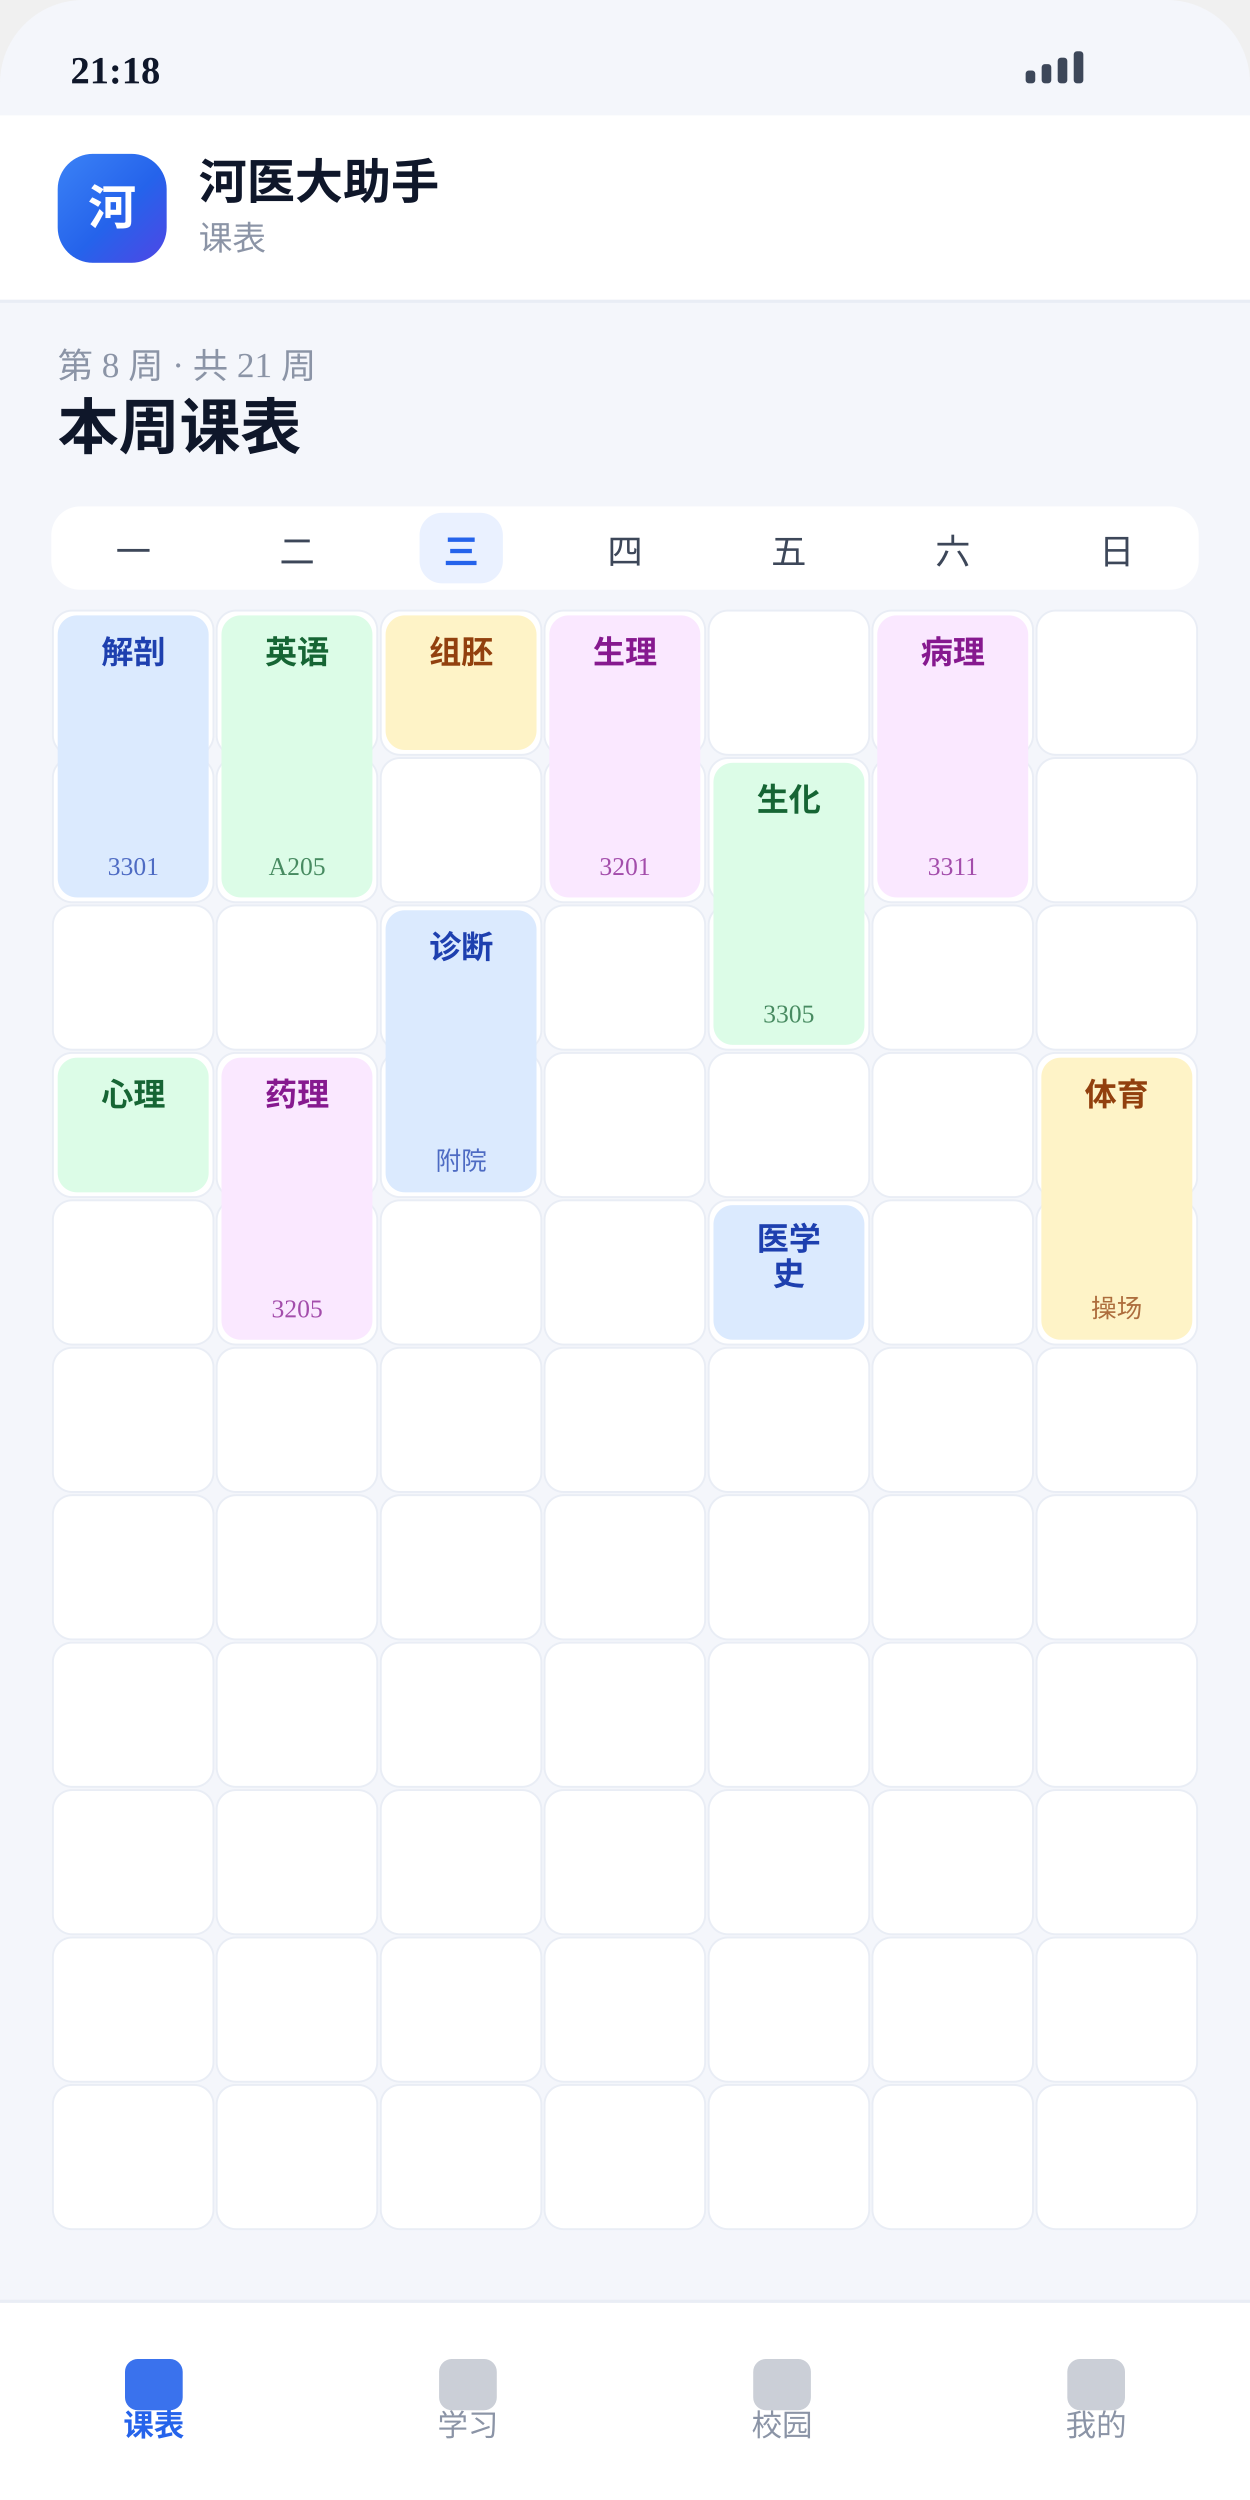
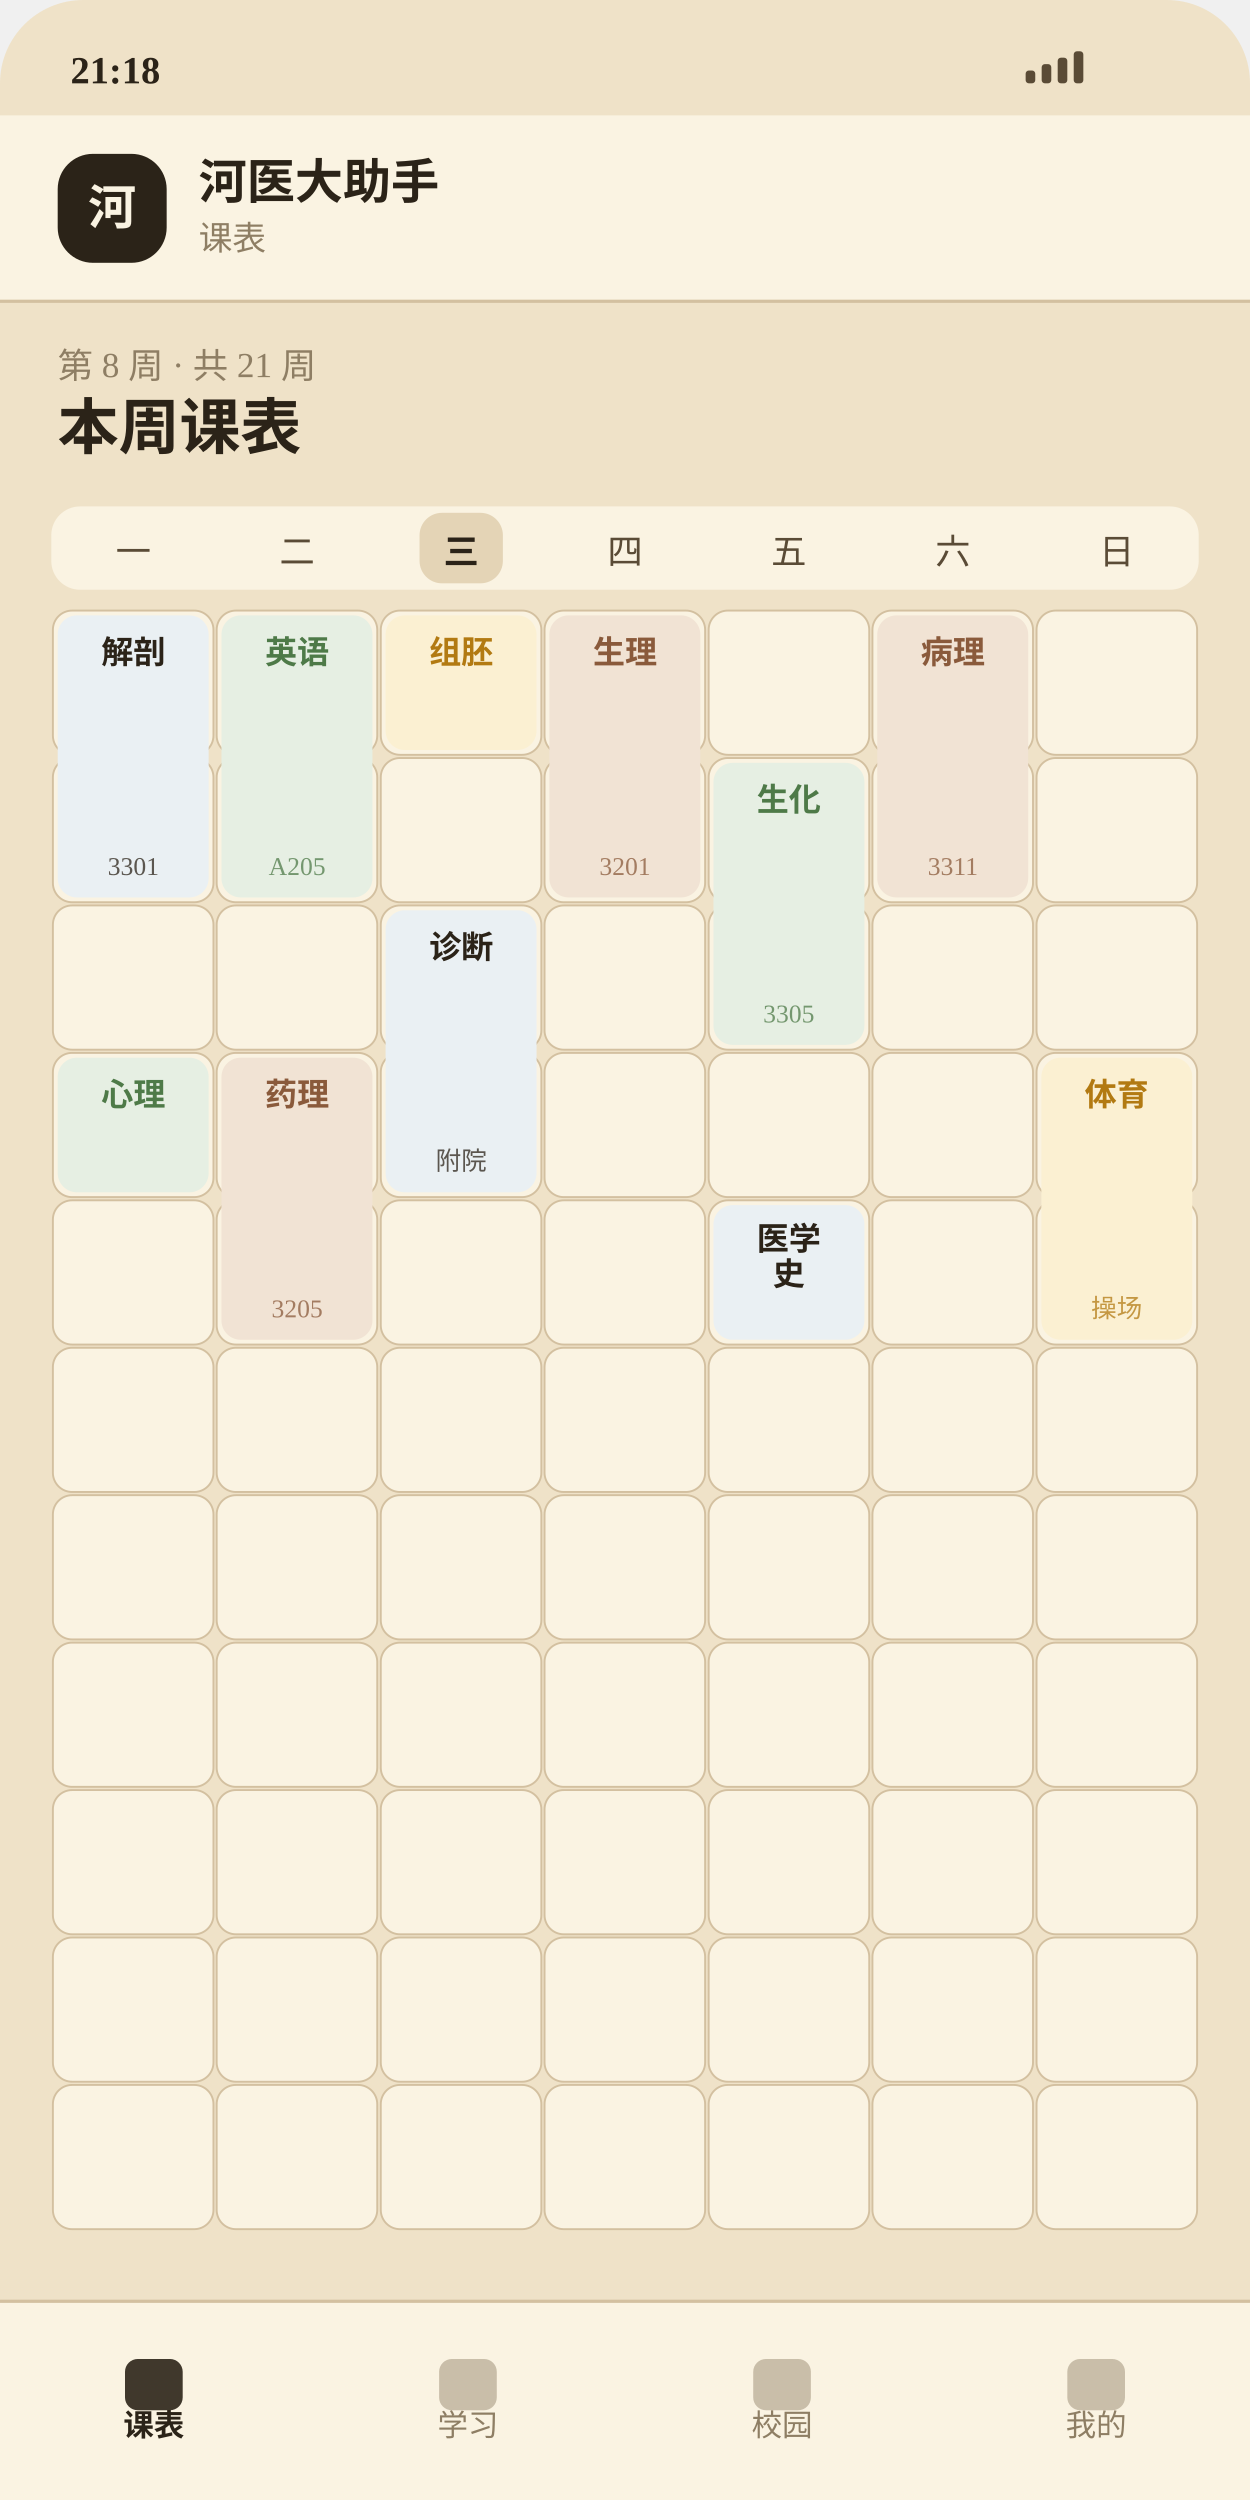
<svg xmlns="http://www.w3.org/2000/svg" width="390" height="780" viewBox="0 0 390 780" fill="none">
  <defs>
    <linearGradient id="brand" x1="0" y1="0" x2="1" y2="1">
-       <stop offset="0%" stop-color="#3b82f6" />
-       <stop offset="55%" stop-color="#2563eb" />
-       <stop offset="100%" stop-color="#4f46e5" />
+       <stop offset="0%" stop-color="#2B2318" />
+       <stop offset="55%" stop-color="#2B2318" />
+       <stop offset="100%" stop-color="#2B2318" />
    </linearGradient>
    <linearGradient id="hero" x1="0" y1="0" x2="1" y2="1">
-       <stop offset="0%" stop-color="#3b82f6" />
-       <stop offset="60%" stop-color="#2563eb" />
-       <stop offset="100%" stop-color="#4f46e5" />
+       <stop offset="0%" stop-color="#2B2318" />
+       <stop offset="60%" stop-color="#2B2318" />
+       <stop offset="100%" stop-color="#2B2318" />
    </linearGradient>
    <filter id="sh" x="-20%" y="-20%" width="140%" height="140%">
-       <feDropShadow dx="0" dy="2" stdDeviation="3" flood-color="#0f172a" flood-opacity="0.07" />
+       <feDropShadow dx="0" dy="2" stdDeviation="3" flood-color="#2B2318" flood-opacity="0.07" />
    </filter>
  </defs>
-   <rect x="0" y="0" width="390" height="780" rx="26" fill="#f4f6fb" />
-   <text x="22" y="26" font-size="12" font-weight="600" fill="#0f172a">21:18</text>
-   <rect x="320" y="22" width="3" height="4" rx="1" fill="#3d4759" />
-   <rect x="325" y="20" width="3" height="6" rx="1" fill="#3d4759" />
-   <rect x="330" y="18" width="3" height="8" rx="1" fill="#3d4759" />
-   <rect x="335" y="16" width="3" height="10" rx="1" fill="#3d4759" />
-   <rect x="0" y="36" width="390" height="58" fill="#ffffff" />
+   <rect x="0" y="0" width="390" height="780" rx="26" fill="#EFE2C8" />
+   <text x="22" y="26" font-size="12" font-weight="600" fill="#2B2318">21:18</text>
+   <rect x="320" y="22" width="3" height="4" rx="1" fill="#5A4B36" />
+   <rect x="325" y="20" width="3" height="6" rx="1" fill="#5A4B36" />
+   <rect x="330" y="18" width="3" height="8" rx="1" fill="#5A4B36" />
+   <rect x="335" y="16" width="3" height="10" rx="1" fill="#5A4B36" />
+   <rect x="0" y="36" width="390" height="58" fill="#FAF3E2" />
  <rect x="18" y="48" width="34" height="34" rx="11" fill="url(#brand)" />
-   <text x="35" y="70" font-size="15" font-weight="700" fill="#fff" text-anchor="middle" font-family="sans-serif">河</text>
-   <text x="62" y="62" font-size="15" font-weight="700" fill="#0f172a">河医大助手</text>
-   <text x="62" y="78" font-size="10.5" fill="#8b94a6">课表</text>
-   <line x1="0" y1="94" x2="390" y2="94" stroke="#e9edf5" />
-   <text x="18" y="118" font-size="11" fill="#8b94a6">第 8 周 · 共 21 周</text>
-   <text x="18" y="140" font-size="19" font-weight="700" fill="#0f172a">本周课表</text>
-   <rect x="16" y="158" width="358" height="26" rx="9" fill="#ffffff" />
-   <text x="41.6" y="176" font-size="11" font-weight="500" fill="#3d4759" text-anchor="middle">一</text>
-   <text x="92.7" y="176" font-size="11" font-weight="500" fill="#3d4759" text-anchor="middle">二</text>
-   <rect x="130.9" y="160" width="26.0" height="22" rx="7" fill="#eaf1ff" />
-   <text x="143.9" y="176" font-size="11" font-weight="700" fill="#2563eb" text-anchor="middle">三</text>
-   <text x="195.0" y="176" font-size="11" font-weight="500" fill="#3d4759" text-anchor="middle">四</text>
-   <text x="246.1" y="176" font-size="11" font-weight="500" fill="#3d4759" text-anchor="middle">五</text>
-   <text x="297.3" y="176" font-size="11" font-weight="500" fill="#3d4759" text-anchor="middle">六</text>
-   <text x="348.4" y="176" font-size="11" font-weight="500" fill="#3d4759" text-anchor="middle">日</text>
-   <rect x="16.5" y="190.5" width="50.1" height="45" rx="6" fill="#ffffff" stroke="#e9edf5" stroke-width="0.6" />
-   <rect x="67.6" y="190.5" width="50.1" height="45" rx="6" fill="#ffffff" stroke="#e9edf5" stroke-width="0.6" />
-   <rect x="118.8" y="190.5" width="50.1" height="45" rx="6" fill="#ffffff" stroke="#e9edf5" stroke-width="0.6" />
-   <rect x="169.9" y="190.5" width="50.1" height="45" rx="6" fill="#ffffff" stroke="#e9edf5" stroke-width="0.6" />
-   <rect x="221.1" y="190.5" width="50.1" height="45" rx="6" fill="#ffffff" stroke="#e9edf5" stroke-width="0.6" />
-   <rect x="272.2" y="190.5" width="50.1" height="45" rx="6" fill="#ffffff" stroke="#e9edf5" stroke-width="0.6" />
-   <rect x="323.4" y="190.5" width="50.1" height="45" rx="6" fill="#ffffff" stroke="#e9edf5" stroke-width="0.6" />
-   <rect x="16.5" y="236.5" width="50.1" height="45" rx="6" fill="#ffffff" stroke="#e9edf5" stroke-width="0.6" />
-   <rect x="67.6" y="236.5" width="50.1" height="45" rx="6" fill="#ffffff" stroke="#e9edf5" stroke-width="0.6" />
-   <rect x="118.8" y="236.5" width="50.1" height="45" rx="6" fill="#ffffff" stroke="#e9edf5" stroke-width="0.6" />
-   <rect x="169.9" y="236.5" width="50.1" height="45" rx="6" fill="#ffffff" stroke="#e9edf5" stroke-width="0.6" />
-   <rect x="221.1" y="236.5" width="50.1" height="45" rx="6" fill="#ffffff" stroke="#e9edf5" stroke-width="0.6" />
-   <rect x="272.2" y="236.5" width="50.1" height="45" rx="6" fill="#ffffff" stroke="#e9edf5" stroke-width="0.6" />
-   <rect x="323.4" y="236.5" width="50.1" height="45" rx="6" fill="#ffffff" stroke="#e9edf5" stroke-width="0.6" />
-   <rect x="16.5" y="282.5" width="50.1" height="45" rx="6" fill="#ffffff" stroke="#e9edf5" stroke-width="0.6" />
-   <rect x="67.6" y="282.5" width="50.1" height="45" rx="6" fill="#ffffff" stroke="#e9edf5" stroke-width="0.6" />
-   <rect x="118.8" y="282.5" width="50.1" height="45" rx="6" fill="#ffffff" stroke="#e9edf5" stroke-width="0.6" />
-   <rect x="169.9" y="282.5" width="50.1" height="45" rx="6" fill="#ffffff" stroke="#e9edf5" stroke-width="0.6" />
-   <rect x="221.1" y="282.5" width="50.1" height="45" rx="6" fill="#ffffff" stroke="#e9edf5" stroke-width="0.6" />
-   <rect x="272.2" y="282.5" width="50.1" height="45" rx="6" fill="#ffffff" stroke="#e9edf5" stroke-width="0.6" />
-   <rect x="323.4" y="282.5" width="50.1" height="45" rx="6" fill="#ffffff" stroke="#e9edf5" stroke-width="0.6" />
-   <rect x="16.5" y="328.5" width="50.1" height="45" rx="6" fill="#ffffff" stroke="#e9edf5" stroke-width="0.6" />
-   <rect x="67.6" y="328.5" width="50.1" height="45" rx="6" fill="#ffffff" stroke="#e9edf5" stroke-width="0.6" />
-   <rect x="118.8" y="328.5" width="50.1" height="45" rx="6" fill="#ffffff" stroke="#e9edf5" stroke-width="0.6" />
-   <rect x="169.9" y="328.5" width="50.1" height="45" rx="6" fill="#ffffff" stroke="#e9edf5" stroke-width="0.6" />
-   <rect x="221.1" y="328.5" width="50.1" height="45" rx="6" fill="#ffffff" stroke="#e9edf5" stroke-width="0.6" />
-   <rect x="272.2" y="328.5" width="50.1" height="45" rx="6" fill="#ffffff" stroke="#e9edf5" stroke-width="0.6" />
-   <rect x="323.4" y="328.5" width="50.1" height="45" rx="6" fill="#ffffff" stroke="#e9edf5" stroke-width="0.6" />
-   <rect x="16.5" y="374.5" width="50.1" height="45" rx="6" fill="#ffffff" stroke="#e9edf5" stroke-width="0.6" />
-   <rect x="67.6" y="374.5" width="50.1" height="45" rx="6" fill="#ffffff" stroke="#e9edf5" stroke-width="0.6" />
-   <rect x="118.8" y="374.5" width="50.1" height="45" rx="6" fill="#ffffff" stroke="#e9edf5" stroke-width="0.6" />
-   <rect x="169.9" y="374.5" width="50.1" height="45" rx="6" fill="#ffffff" stroke="#e9edf5" stroke-width="0.6" />
-   <rect x="221.1" y="374.5" width="50.1" height="45" rx="6" fill="#ffffff" stroke="#e9edf5" stroke-width="0.6" />
-   <rect x="272.2" y="374.5" width="50.1" height="45" rx="6" fill="#ffffff" stroke="#e9edf5" stroke-width="0.6" />
-   <rect x="323.4" y="374.5" width="50.1" height="45" rx="6" fill="#ffffff" stroke="#e9edf5" stroke-width="0.6" />
-   <rect x="16.5" y="420.5" width="50.1" height="45" rx="6" fill="#ffffff" stroke="#e9edf5" stroke-width="0.6" />
-   <rect x="67.6" y="420.5" width="50.1" height="45" rx="6" fill="#ffffff" stroke="#e9edf5" stroke-width="0.6" />
-   <rect x="118.8" y="420.5" width="50.1" height="45" rx="6" fill="#ffffff" stroke="#e9edf5" stroke-width="0.6" />
-   <rect x="169.9" y="420.5" width="50.1" height="45" rx="6" fill="#ffffff" stroke="#e9edf5" stroke-width="0.6" />
-   <rect x="221.1" y="420.5" width="50.1" height="45" rx="6" fill="#ffffff" stroke="#e9edf5" stroke-width="0.6" />
-   <rect x="272.2" y="420.5" width="50.1" height="45" rx="6" fill="#ffffff" stroke="#e9edf5" stroke-width="0.6" />
-   <rect x="323.4" y="420.5" width="50.1" height="45" rx="6" fill="#ffffff" stroke="#e9edf5" stroke-width="0.6" />
-   <rect x="16.5" y="466.5" width="50.1" height="45" rx="6" fill="#ffffff" stroke="#e9edf5" stroke-width="0.6" />
-   <rect x="67.6" y="466.5" width="50.1" height="45" rx="6" fill="#ffffff" stroke="#e9edf5" stroke-width="0.6" />
-   <rect x="118.8" y="466.5" width="50.1" height="45" rx="6" fill="#ffffff" stroke="#e9edf5" stroke-width="0.6" />
-   <rect x="169.9" y="466.5" width="50.1" height="45" rx="6" fill="#ffffff" stroke="#e9edf5" stroke-width="0.6" />
-   <rect x="221.1" y="466.5" width="50.1" height="45" rx="6" fill="#ffffff" stroke="#e9edf5" stroke-width="0.6" />
-   <rect x="272.2" y="466.5" width="50.1" height="45" rx="6" fill="#ffffff" stroke="#e9edf5" stroke-width="0.6" />
-   <rect x="323.4" y="466.5" width="50.1" height="45" rx="6" fill="#ffffff" stroke="#e9edf5" stroke-width="0.6" />
-   <rect x="16.5" y="512.5" width="50.1" height="45" rx="6" fill="#ffffff" stroke="#e9edf5" stroke-width="0.6" />
-   <rect x="67.6" y="512.5" width="50.1" height="45" rx="6" fill="#ffffff" stroke="#e9edf5" stroke-width="0.6" />
-   <rect x="118.8" y="512.5" width="50.1" height="45" rx="6" fill="#ffffff" stroke="#e9edf5" stroke-width="0.6" />
-   <rect x="169.9" y="512.5" width="50.1" height="45" rx="6" fill="#ffffff" stroke="#e9edf5" stroke-width="0.6" />
-   <rect x="221.1" y="512.5" width="50.1" height="45" rx="6" fill="#ffffff" stroke="#e9edf5" stroke-width="0.6" />
-   <rect x="272.2" y="512.5" width="50.1" height="45" rx="6" fill="#ffffff" stroke="#e9edf5" stroke-width="0.6" />
-   <rect x="323.4" y="512.5" width="50.1" height="45" rx="6" fill="#ffffff" stroke="#e9edf5" stroke-width="0.6" />
-   <rect x="16.5" y="558.5" width="50.1" height="45" rx="6" fill="#ffffff" stroke="#e9edf5" stroke-width="0.6" />
-   <rect x="67.6" y="558.5" width="50.1" height="45" rx="6" fill="#ffffff" stroke="#e9edf5" stroke-width="0.6" />
-   <rect x="118.8" y="558.5" width="50.1" height="45" rx="6" fill="#ffffff" stroke="#e9edf5" stroke-width="0.6" />
-   <rect x="169.9" y="558.5" width="50.1" height="45" rx="6" fill="#ffffff" stroke="#e9edf5" stroke-width="0.6" />
-   <rect x="221.1" y="558.5" width="50.1" height="45" rx="6" fill="#ffffff" stroke="#e9edf5" stroke-width="0.6" />
-   <rect x="272.2" y="558.5" width="50.1" height="45" rx="6" fill="#ffffff" stroke="#e9edf5" stroke-width="0.6" />
-   <rect x="323.4" y="558.5" width="50.1" height="45" rx="6" fill="#ffffff" stroke="#e9edf5" stroke-width="0.6" />
-   <rect x="16.5" y="604.5" width="50.1" height="45" rx="6" fill="#ffffff" stroke="#e9edf5" stroke-width="0.6" />
-   <rect x="67.6" y="604.5" width="50.1" height="45" rx="6" fill="#ffffff" stroke="#e9edf5" stroke-width="0.6" />
-   <rect x="118.8" y="604.5" width="50.1" height="45" rx="6" fill="#ffffff" stroke="#e9edf5" stroke-width="0.6" />
-   <rect x="169.9" y="604.5" width="50.1" height="45" rx="6" fill="#ffffff" stroke="#e9edf5" stroke-width="0.6" />
-   <rect x="221.1" y="604.5" width="50.1" height="45" rx="6" fill="#ffffff" stroke="#e9edf5" stroke-width="0.6" />
-   <rect x="272.2" y="604.5" width="50.1" height="45" rx="6" fill="#ffffff" stroke="#e9edf5" stroke-width="0.6" />
-   <rect x="323.4" y="604.5" width="50.1" height="45" rx="6" fill="#ffffff" stroke="#e9edf5" stroke-width="0.6" />
-   <rect x="16.5" y="650.5" width="50.1" height="45" rx="6" fill="#ffffff" stroke="#e9edf5" stroke-width="0.6" />
-   <rect x="67.6" y="650.5" width="50.1" height="45" rx="6" fill="#ffffff" stroke="#e9edf5" stroke-width="0.6" />
-   <rect x="118.8" y="650.5" width="50.1" height="45" rx="6" fill="#ffffff" stroke="#e9edf5" stroke-width="0.6" />
-   <rect x="169.9" y="650.5" width="50.1" height="45" rx="6" fill="#ffffff" stroke="#e9edf5" stroke-width="0.6" />
-   <rect x="221.1" y="650.5" width="50.1" height="45" rx="6" fill="#ffffff" stroke="#e9edf5" stroke-width="0.6" />
-   <rect x="272.2" y="650.5" width="50.1" height="45" rx="6" fill="#ffffff" stroke="#e9edf5" stroke-width="0.6" />
-   <rect x="323.4" y="650.5" width="50.1" height="45" rx="6" fill="#ffffff" stroke="#e9edf5" stroke-width="0.6" />
-   <rect x="18.0" y="192.0" width="47.1" height="88" rx="6" fill="#dbeafe" />
-   <text x="41.6" y="207.0" font-size="10" font-weight="700" fill="#1e40af" text-anchor="middle">解剖</text>
-   <text x="41.6" y="273.0" font-size="8" fill="#1e40af" opacity="0.75" text-anchor="middle">3301</text>
-   <rect x="69.1" y="192.0" width="47.1" height="88" rx="6" fill="#dcfce7" />
-   <text x="92.7" y="207.0" font-size="10" font-weight="700" fill="#166534" text-anchor="middle">英语</text>
-   <text x="92.7" y="273.0" font-size="8" fill="#166534" opacity="0.75" text-anchor="middle">A205</text>
-   <rect x="120.3" y="192.0" width="47.1" height="42" rx="6" fill="#fef3c7" />
-   <text x="143.9" y="207.0" font-size="10" font-weight="700" fill="#92400e" text-anchor="middle">组胚</text>
-   <rect x="171.4" y="192.0" width="47.1" height="88" rx="6" fill="#fae8ff" />
-   <text x="195.0" y="207.0" font-size="10" font-weight="700" fill="#86198f" text-anchor="middle">生理</text>
-   <text x="195.0" y="273.0" font-size="8" fill="#86198f" opacity="0.75" text-anchor="middle">3201</text>
-   <rect x="222.6" y="238.0" width="47.1" height="88" rx="6" fill="#dcfce7" />
-   <text x="246.1" y="253.0" font-size="10" font-weight="700" fill="#166534" text-anchor="middle">生化</text>
-   <text x="246.1" y="319.0" font-size="8" fill="#166534" opacity="0.75" text-anchor="middle">3305</text>
-   <rect x="273.7" y="192.0" width="47.1" height="88" rx="6" fill="#fae8ff" />
-   <text x="297.3" y="207.0" font-size="10" font-weight="700" fill="#86198f" text-anchor="middle">病理</text>
-   <text x="297.3" y="273.0" font-size="8" fill="#86198f" opacity="0.75" text-anchor="middle">3311</text>
-   <rect x="120.3" y="284.0" width="47.1" height="88" rx="6" fill="#dbeafe" />
-   <text x="143.9" y="299.0" font-size="10" font-weight="700" fill="#1e40af" text-anchor="middle">诊断</text>
-   <text x="143.9" y="365.0" font-size="8" fill="#1e40af" opacity="0.75" text-anchor="middle">附院</text>
-   <rect x="324.9" y="330.0" width="47.1" height="88" rx="6" fill="#fef3c7" />
-   <text x="348.4" y="345.0" font-size="10" font-weight="700" fill="#92400e" text-anchor="middle">体育</text>
-   <text x="348.4" y="411.0" font-size="8" fill="#92400e" opacity="0.75" text-anchor="middle">操场</text>
-   <rect x="18.0" y="330.0" width="47.1" height="42" rx="6" fill="#dcfce7" />
-   <text x="41.6" y="345.0" font-size="10" font-weight="700" fill="#166534" text-anchor="middle">心理</text>
-   <rect x="69.1" y="330.0" width="47.1" height="88" rx="6" fill="#fae8ff" />
-   <text x="92.7" y="345.0" font-size="10" font-weight="700" fill="#86198f" text-anchor="middle">药理</text>
-   <text x="92.7" y="411.0" font-size="8" fill="#86198f" opacity="0.75" text-anchor="middle">3205</text>
-   <rect x="222.6" y="376.0" width="47.1" height="42" rx="6" fill="#dbeafe" />
-   <text x="246.1" y="390.0" font-size="10" font-weight="700" fill="#1e40af" text-anchor="middle">医学</text>
-   <text x="246.1" y="401.0" font-size="10" font-weight="700" fill="#1e40af" text-anchor="middle">史</text>
-   <rect x="0" y="718" width="390" height="62" fill="#ffffff" />
-   <line x1="0" y1="718" x2="390" y2="718" stroke="#e9edf5" />
-   <rect x="39" y="736" width="18" height="16" rx="4" fill="#2563eb" opacity="0.9" />
-   <text x="48" y="760" font-size="9.5" fill="#2563eb" text-anchor="middle" font-weight="700">课表</text>
-   <rect x="137" y="736" width="18" height="16" rx="4" fill="#8b94a6" opacity="0.45" />
-   <text x="146" y="760" font-size="9.5" fill="#8b94a6" text-anchor="middle" font-weight="500">学习</text>
-   <rect x="235" y="736" width="18" height="16" rx="4" fill="#8b94a6" opacity="0.45" />
-   <text x="244" y="760" font-size="9.5" fill="#8b94a6" text-anchor="middle" font-weight="500">校园</text>
-   <rect x="333" y="736" width="18" height="16" rx="4" fill="#8b94a6" opacity="0.45" />
-   <text x="342" y="760" font-size="9.5" fill="#8b94a6" text-anchor="middle" font-weight="500">我的</text>
+   <text x="35" y="70" font-size="15" font-weight="700" fill="#FAF3E2" text-anchor="middle" font-family="sans-serif">河</text>
+   <text x="62" y="62" font-size="15" font-weight="700" fill="#2B2318">河医大助手</text>
+   <text x="62" y="78" font-size="10.5" fill="#8E7E64">课表</text>
+   <line x1="0" y1="94" x2="390" y2="94" stroke="#D3C0A0" />
+   <text x="18" y="118" font-size="11" fill="#8E7E64">第 8 周 · 共 21 周</text>
+   <text x="18" y="140" font-size="19" font-weight="700" fill="#2B2318">本周课表</text>
+   <rect x="16" y="158" width="358" height="26" rx="9" fill="#FAF3E2" />
+   <text x="41.6" y="176" font-size="11" font-weight="500" fill="#5A4B36" text-anchor="middle">一</text>
+   <text x="92.7" y="176" font-size="11" font-weight="500" fill="#5A4B36" text-anchor="middle">二</text>
+   <rect x="130.9" y="160" width="26.0" height="22" rx="7" fill="#E4D4B6" />
+   <text x="143.9" y="176" font-size="11" font-weight="700" fill="#2B2318" text-anchor="middle">三</text>
+   <text x="195.0" y="176" font-size="11" font-weight="500" fill="#5A4B36" text-anchor="middle">四</text>
+   <text x="246.1" y="176" font-size="11" font-weight="500" fill="#5A4B36" text-anchor="middle">五</text>
+   <text x="297.3" y="176" font-size="11" font-weight="500" fill="#5A4B36" text-anchor="middle">六</text>
+   <text x="348.4" y="176" font-size="11" font-weight="500" fill="#5A4B36" text-anchor="middle">日</text>
+   <rect x="16.5" y="190.5" width="50.1" height="45" rx="6" fill="#FAF3E2" stroke="#D3C0A0" stroke-width="0.6" />
+   <rect x="67.6" y="190.5" width="50.1" height="45" rx="6" fill="#FAF3E2" stroke="#D3C0A0" stroke-width="0.6" />
+   <rect x="118.8" y="190.5" width="50.1" height="45" rx="6" fill="#FAF3E2" stroke="#D3C0A0" stroke-width="0.6" />
+   <rect x="169.9" y="190.5" width="50.1" height="45" rx="6" fill="#FAF3E2" stroke="#D3C0A0" stroke-width="0.6" />
+   <rect x="221.1" y="190.5" width="50.1" height="45" rx="6" fill="#FAF3E2" stroke="#D3C0A0" stroke-width="0.6" />
+   <rect x="272.2" y="190.5" width="50.1" height="45" rx="6" fill="#FAF3E2" stroke="#D3C0A0" stroke-width="0.6" />
+   <rect x="323.4" y="190.5" width="50.1" height="45" rx="6" fill="#FAF3E2" stroke="#D3C0A0" stroke-width="0.6" />
+   <rect x="16.5" y="236.5" width="50.1" height="45" rx="6" fill="#FAF3E2" stroke="#D3C0A0" stroke-width="0.6" />
+   <rect x="67.6" y="236.5" width="50.1" height="45" rx="6" fill="#FAF3E2" stroke="#D3C0A0" stroke-width="0.6" />
+   <rect x="118.8" y="236.5" width="50.1" height="45" rx="6" fill="#FAF3E2" stroke="#D3C0A0" stroke-width="0.6" />
+   <rect x="169.9" y="236.5" width="50.1" height="45" rx="6" fill="#FAF3E2" stroke="#D3C0A0" stroke-width="0.6" />
+   <rect x="221.1" y="236.5" width="50.1" height="45" rx="6" fill="#FAF3E2" stroke="#D3C0A0" stroke-width="0.6" />
+   <rect x="272.2" y="236.5" width="50.1" height="45" rx="6" fill="#FAF3E2" stroke="#D3C0A0" stroke-width="0.6" />
+   <rect x="323.4" y="236.5" width="50.1" height="45" rx="6" fill="#FAF3E2" stroke="#D3C0A0" stroke-width="0.6" />
+   <rect x="16.5" y="282.5" width="50.1" height="45" rx="6" fill="#FAF3E2" stroke="#D3C0A0" stroke-width="0.6" />
+   <rect x="67.6" y="282.5" width="50.1" height="45" rx="6" fill="#FAF3E2" stroke="#D3C0A0" stroke-width="0.6" />
+   <rect x="118.8" y="282.5" width="50.1" height="45" rx="6" fill="#FAF3E2" stroke="#D3C0A0" stroke-width="0.6" />
+   <rect x="169.9" y="282.5" width="50.1" height="45" rx="6" fill="#FAF3E2" stroke="#D3C0A0" stroke-width="0.6" />
+   <rect x="221.1" y="282.5" width="50.1" height="45" rx="6" fill="#FAF3E2" stroke="#D3C0A0" stroke-width="0.6" />
+   <rect x="272.2" y="282.5" width="50.1" height="45" rx="6" fill="#FAF3E2" stroke="#D3C0A0" stroke-width="0.6" />
+   <rect x="323.4" y="282.5" width="50.1" height="45" rx="6" fill="#FAF3E2" stroke="#D3C0A0" stroke-width="0.6" />
+   <rect x="16.5" y="328.5" width="50.1" height="45" rx="6" fill="#FAF3E2" stroke="#D3C0A0" stroke-width="0.6" />
+   <rect x="67.6" y="328.5" width="50.1" height="45" rx="6" fill="#FAF3E2" stroke="#D3C0A0" stroke-width="0.6" />
+   <rect x="118.8" y="328.5" width="50.1" height="45" rx="6" fill="#FAF3E2" stroke="#D3C0A0" stroke-width="0.6" />
+   <rect x="169.9" y="328.5" width="50.1" height="45" rx="6" fill="#FAF3E2" stroke="#D3C0A0" stroke-width="0.6" />
+   <rect x="221.1" y="328.5" width="50.1" height="45" rx="6" fill="#FAF3E2" stroke="#D3C0A0" stroke-width="0.6" />
+   <rect x="272.2" y="328.5" width="50.1" height="45" rx="6" fill="#FAF3E2" stroke="#D3C0A0" stroke-width="0.6" />
+   <rect x="323.4" y="328.5" width="50.1" height="45" rx="6" fill="#FAF3E2" stroke="#D3C0A0" stroke-width="0.6" />
+   <rect x="16.5" y="374.5" width="50.1" height="45" rx="6" fill="#FAF3E2" stroke="#D3C0A0" stroke-width="0.6" />
+   <rect x="67.6" y="374.5" width="50.1" height="45" rx="6" fill="#FAF3E2" stroke="#D3C0A0" stroke-width="0.6" />
+   <rect x="118.8" y="374.5" width="50.1" height="45" rx="6" fill="#FAF3E2" stroke="#D3C0A0" stroke-width="0.6" />
+   <rect x="169.9" y="374.5" width="50.1" height="45" rx="6" fill="#FAF3E2" stroke="#D3C0A0" stroke-width="0.6" />
+   <rect x="221.1" y="374.5" width="50.1" height="45" rx="6" fill="#FAF3E2" stroke="#D3C0A0" stroke-width="0.6" />
+   <rect x="272.2" y="374.5" width="50.1" height="45" rx="6" fill="#FAF3E2" stroke="#D3C0A0" stroke-width="0.6" />
+   <rect x="323.4" y="374.5" width="50.1" height="45" rx="6" fill="#FAF3E2" stroke="#D3C0A0" stroke-width="0.6" />
+   <rect x="16.5" y="420.5" width="50.1" height="45" rx="6" fill="#FAF3E2" stroke="#D3C0A0" stroke-width="0.6" />
+   <rect x="67.6" y="420.5" width="50.1" height="45" rx="6" fill="#FAF3E2" stroke="#D3C0A0" stroke-width="0.6" />
+   <rect x="118.8" y="420.5" width="50.1" height="45" rx="6" fill="#FAF3E2" stroke="#D3C0A0" stroke-width="0.6" />
+   <rect x="169.9" y="420.5" width="50.1" height="45" rx="6" fill="#FAF3E2" stroke="#D3C0A0" stroke-width="0.6" />
+   <rect x="221.1" y="420.5" width="50.1" height="45" rx="6" fill="#FAF3E2" stroke="#D3C0A0" stroke-width="0.6" />
+   <rect x="272.2" y="420.5" width="50.1" height="45" rx="6" fill="#FAF3E2" stroke="#D3C0A0" stroke-width="0.6" />
+   <rect x="323.4" y="420.5" width="50.1" height="45" rx="6" fill="#FAF3E2" stroke="#D3C0A0" stroke-width="0.6" />
+   <rect x="16.5" y="466.5" width="50.1" height="45" rx="6" fill="#FAF3E2" stroke="#D3C0A0" stroke-width="0.6" />
+   <rect x="67.6" y="466.5" width="50.1" height="45" rx="6" fill="#FAF3E2" stroke="#D3C0A0" stroke-width="0.6" />
+   <rect x="118.8" y="466.5" width="50.1" height="45" rx="6" fill="#FAF3E2" stroke="#D3C0A0" stroke-width="0.6" />
+   <rect x="169.9" y="466.5" width="50.1" height="45" rx="6" fill="#FAF3E2" stroke="#D3C0A0" stroke-width="0.6" />
+   <rect x="221.1" y="466.5" width="50.1" height="45" rx="6" fill="#FAF3E2" stroke="#D3C0A0" stroke-width="0.6" />
+   <rect x="272.2" y="466.5" width="50.1" height="45" rx="6" fill="#FAF3E2" stroke="#D3C0A0" stroke-width="0.6" />
+   <rect x="323.4" y="466.5" width="50.1" height="45" rx="6" fill="#FAF3E2" stroke="#D3C0A0" stroke-width="0.6" />
+   <rect x="16.5" y="512.5" width="50.1" height="45" rx="6" fill="#FAF3E2" stroke="#D3C0A0" stroke-width="0.6" />
+   <rect x="67.6" y="512.5" width="50.1" height="45" rx="6" fill="#FAF3E2" stroke="#D3C0A0" stroke-width="0.6" />
+   <rect x="118.8" y="512.5" width="50.1" height="45" rx="6" fill="#FAF3E2" stroke="#D3C0A0" stroke-width="0.6" />
+   <rect x="169.9" y="512.5" width="50.1" height="45" rx="6" fill="#FAF3E2" stroke="#D3C0A0" stroke-width="0.6" />
+   <rect x="221.1" y="512.5" width="50.1" height="45" rx="6" fill="#FAF3E2" stroke="#D3C0A0" stroke-width="0.6" />
+   <rect x="272.2" y="512.5" width="50.1" height="45" rx="6" fill="#FAF3E2" stroke="#D3C0A0" stroke-width="0.6" />
+   <rect x="323.4" y="512.5" width="50.1" height="45" rx="6" fill="#FAF3E2" stroke="#D3C0A0" stroke-width="0.6" />
+   <rect x="16.5" y="558.5" width="50.1" height="45" rx="6" fill="#FAF3E2" stroke="#D3C0A0" stroke-width="0.6" />
+   <rect x="67.6" y="558.5" width="50.1" height="45" rx="6" fill="#FAF3E2" stroke="#D3C0A0" stroke-width="0.6" />
+   <rect x="118.8" y="558.5" width="50.1" height="45" rx="6" fill="#FAF3E2" stroke="#D3C0A0" stroke-width="0.6" />
+   <rect x="169.9" y="558.5" width="50.1" height="45" rx="6" fill="#FAF3E2" stroke="#D3C0A0" stroke-width="0.6" />
+   <rect x="221.1" y="558.5" width="50.1" height="45" rx="6" fill="#FAF3E2" stroke="#D3C0A0" stroke-width="0.6" />
+   <rect x="272.2" y="558.5" width="50.1" height="45" rx="6" fill="#FAF3E2" stroke="#D3C0A0" stroke-width="0.6" />
+   <rect x="323.4" y="558.5" width="50.1" height="45" rx="6" fill="#FAF3E2" stroke="#D3C0A0" stroke-width="0.6" />
+   <rect x="16.5" y="604.5" width="50.1" height="45" rx="6" fill="#FAF3E2" stroke="#D3C0A0" stroke-width="0.6" />
+   <rect x="67.6" y="604.5" width="50.1" height="45" rx="6" fill="#FAF3E2" stroke="#D3C0A0" stroke-width="0.6" />
+   <rect x="118.8" y="604.5" width="50.1" height="45" rx="6" fill="#FAF3E2" stroke="#D3C0A0" stroke-width="0.6" />
+   <rect x="169.9" y="604.5" width="50.1" height="45" rx="6" fill="#FAF3E2" stroke="#D3C0A0" stroke-width="0.6" />
+   <rect x="221.1" y="604.5" width="50.1" height="45" rx="6" fill="#FAF3E2" stroke="#D3C0A0" stroke-width="0.6" />
+   <rect x="272.2" y="604.5" width="50.1" height="45" rx="6" fill="#FAF3E2" stroke="#D3C0A0" stroke-width="0.6" />
+   <rect x="323.4" y="604.5" width="50.1" height="45" rx="6" fill="#FAF3E2" stroke="#D3C0A0" stroke-width="0.6" />
+   <rect x="16.5" y="650.5" width="50.1" height="45" rx="6" fill="#FAF3E2" stroke="#D3C0A0" stroke-width="0.6" />
+   <rect x="67.6" y="650.5" width="50.1" height="45" rx="6" fill="#FAF3E2" stroke="#D3C0A0" stroke-width="0.6" />
+   <rect x="118.8" y="650.5" width="50.1" height="45" rx="6" fill="#FAF3E2" stroke="#D3C0A0" stroke-width="0.6" />
+   <rect x="169.9" y="650.5" width="50.1" height="45" rx="6" fill="#FAF3E2" stroke="#D3C0A0" stroke-width="0.6" />
+   <rect x="221.1" y="650.5" width="50.1" height="45" rx="6" fill="#FAF3E2" stroke="#D3C0A0" stroke-width="0.6" />
+   <rect x="272.2" y="650.5" width="50.1" height="45" rx="6" fill="#FAF3E2" stroke="#D3C0A0" stroke-width="0.6" />
+   <rect x="323.4" y="650.5" width="50.1" height="45" rx="6" fill="#FAF3E2" stroke="#D3C0A0" stroke-width="0.6" />
+   <rect x="18.0" y="192.0" width="47.1" height="88" rx="6" fill="#EAF0F3" />
+   <text x="41.6" y="207.0" font-size="10" font-weight="700" fill="#2B2318" text-anchor="middle">解剖</text>
+   <text x="41.6" y="273.0" font-size="8" fill="#2B2318" opacity="0.75" text-anchor="middle">3301</text>
+   <rect x="69.1" y="192.0" width="47.1" height="88" rx="6" fill="#E6EFE3" />
+   <text x="92.7" y="207.0" font-size="10" font-weight="700" fill="#4E7A48" text-anchor="middle">英语</text>
+   <text x="92.7" y="273.0" font-size="8" fill="#4E7A48" opacity="0.75" text-anchor="middle">A205</text>
+   <rect x="120.3" y="192.0" width="47.1" height="42" rx="6" fill="#FBF0D2" />
+   <text x="143.9" y="207.0" font-size="10" font-weight="700" fill="#B27A12" text-anchor="middle">组胚</text>
+   <rect x="171.4" y="192.0" width="47.1" height="88" rx="6" fill="#F1E3D4" />
+   <text x="195.0" y="207.0" font-size="10" font-weight="700" fill="#8A5A3B" text-anchor="middle">生理</text>
+   <text x="195.0" y="273.0" font-size="8" fill="#8A5A3B" opacity="0.75" text-anchor="middle">3201</text>
+   <rect x="222.6" y="238.0" width="47.1" height="88" rx="6" fill="#E6EFE3" />
+   <text x="246.1" y="253.0" font-size="10" font-weight="700" fill="#4E7A48" text-anchor="middle">生化</text>
+   <text x="246.1" y="319.0" font-size="8" fill="#4E7A48" opacity="0.75" text-anchor="middle">3305</text>
+   <rect x="273.7" y="192.0" width="47.1" height="88" rx="6" fill="#F1E3D4" />
+   <text x="297.3" y="207.0" font-size="10" font-weight="700" fill="#8A5A3B" text-anchor="middle">病理</text>
+   <text x="297.3" y="273.0" font-size="8" fill="#8A5A3B" opacity="0.75" text-anchor="middle">3311</text>
+   <rect x="120.3" y="284.0" width="47.1" height="88" rx="6" fill="#EAF0F3" />
+   <text x="143.9" y="299.0" font-size="10" font-weight="700" fill="#2B2318" text-anchor="middle">诊断</text>
+   <text x="143.9" y="365.0" font-size="8" fill="#2B2318" opacity="0.75" text-anchor="middle">附院</text>
+   <rect x="324.9" y="330.0" width="47.1" height="88" rx="6" fill="#FBF0D2" />
+   <text x="348.4" y="345.0" font-size="10" font-weight="700" fill="#B27A12" text-anchor="middle">体育</text>
+   <text x="348.4" y="411.0" font-size="8" fill="#B27A12" opacity="0.75" text-anchor="middle">操场</text>
+   <rect x="18.0" y="330.0" width="47.1" height="42" rx="6" fill="#E6EFE3" />
+   <text x="41.6" y="345.0" font-size="10" font-weight="700" fill="#4E7A48" text-anchor="middle">心理</text>
+   <rect x="69.1" y="330.0" width="47.1" height="88" rx="6" fill="#F1E3D4" />
+   <text x="92.7" y="345.0" font-size="10" font-weight="700" fill="#8A5A3B" text-anchor="middle">药理</text>
+   <text x="92.7" y="411.0" font-size="8" fill="#8A5A3B" opacity="0.75" text-anchor="middle">3205</text>
+   <rect x="222.6" y="376.0" width="47.1" height="42" rx="6" fill="#EAF0F3" />
+   <text x="246.1" y="390.0" font-size="10" font-weight="700" fill="#2B2318" text-anchor="middle">医学</text>
+   <text x="246.1" y="401.0" font-size="10" font-weight="700" fill="#2B2318" text-anchor="middle">史</text>
+   <rect x="0" y="718" width="390" height="62" fill="#FAF3E2" />
+   <line x1="0" y1="718" x2="390" y2="718" stroke="#D3C0A0" />
+   <rect x="39" y="736" width="18" height="16" rx="4" fill="#2B2318" opacity="0.9" />
+   <text x="48" y="760" font-size="9.5" fill="#2B2318" text-anchor="middle" font-weight="700">课表</text>
+   <rect x="137" y="736" width="18" height="16" rx="4" fill="#8E7E64" opacity="0.45" />
+   <text x="146" y="760" font-size="9.5" fill="#8E7E64" text-anchor="middle" font-weight="500">学习</text>
+   <rect x="235" y="736" width="18" height="16" rx="4" fill="#8E7E64" opacity="0.45" />
+   <text x="244" y="760" font-size="9.5" fill="#8E7E64" text-anchor="middle" font-weight="500">校园</text>
+   <rect x="333" y="736" width="18" height="16" rx="4" fill="#8E7E64" opacity="0.45" />
+   <text x="342" y="760" font-size="9.5" fill="#8E7E64" text-anchor="middle" font-weight="500">我的</text>
</svg>
